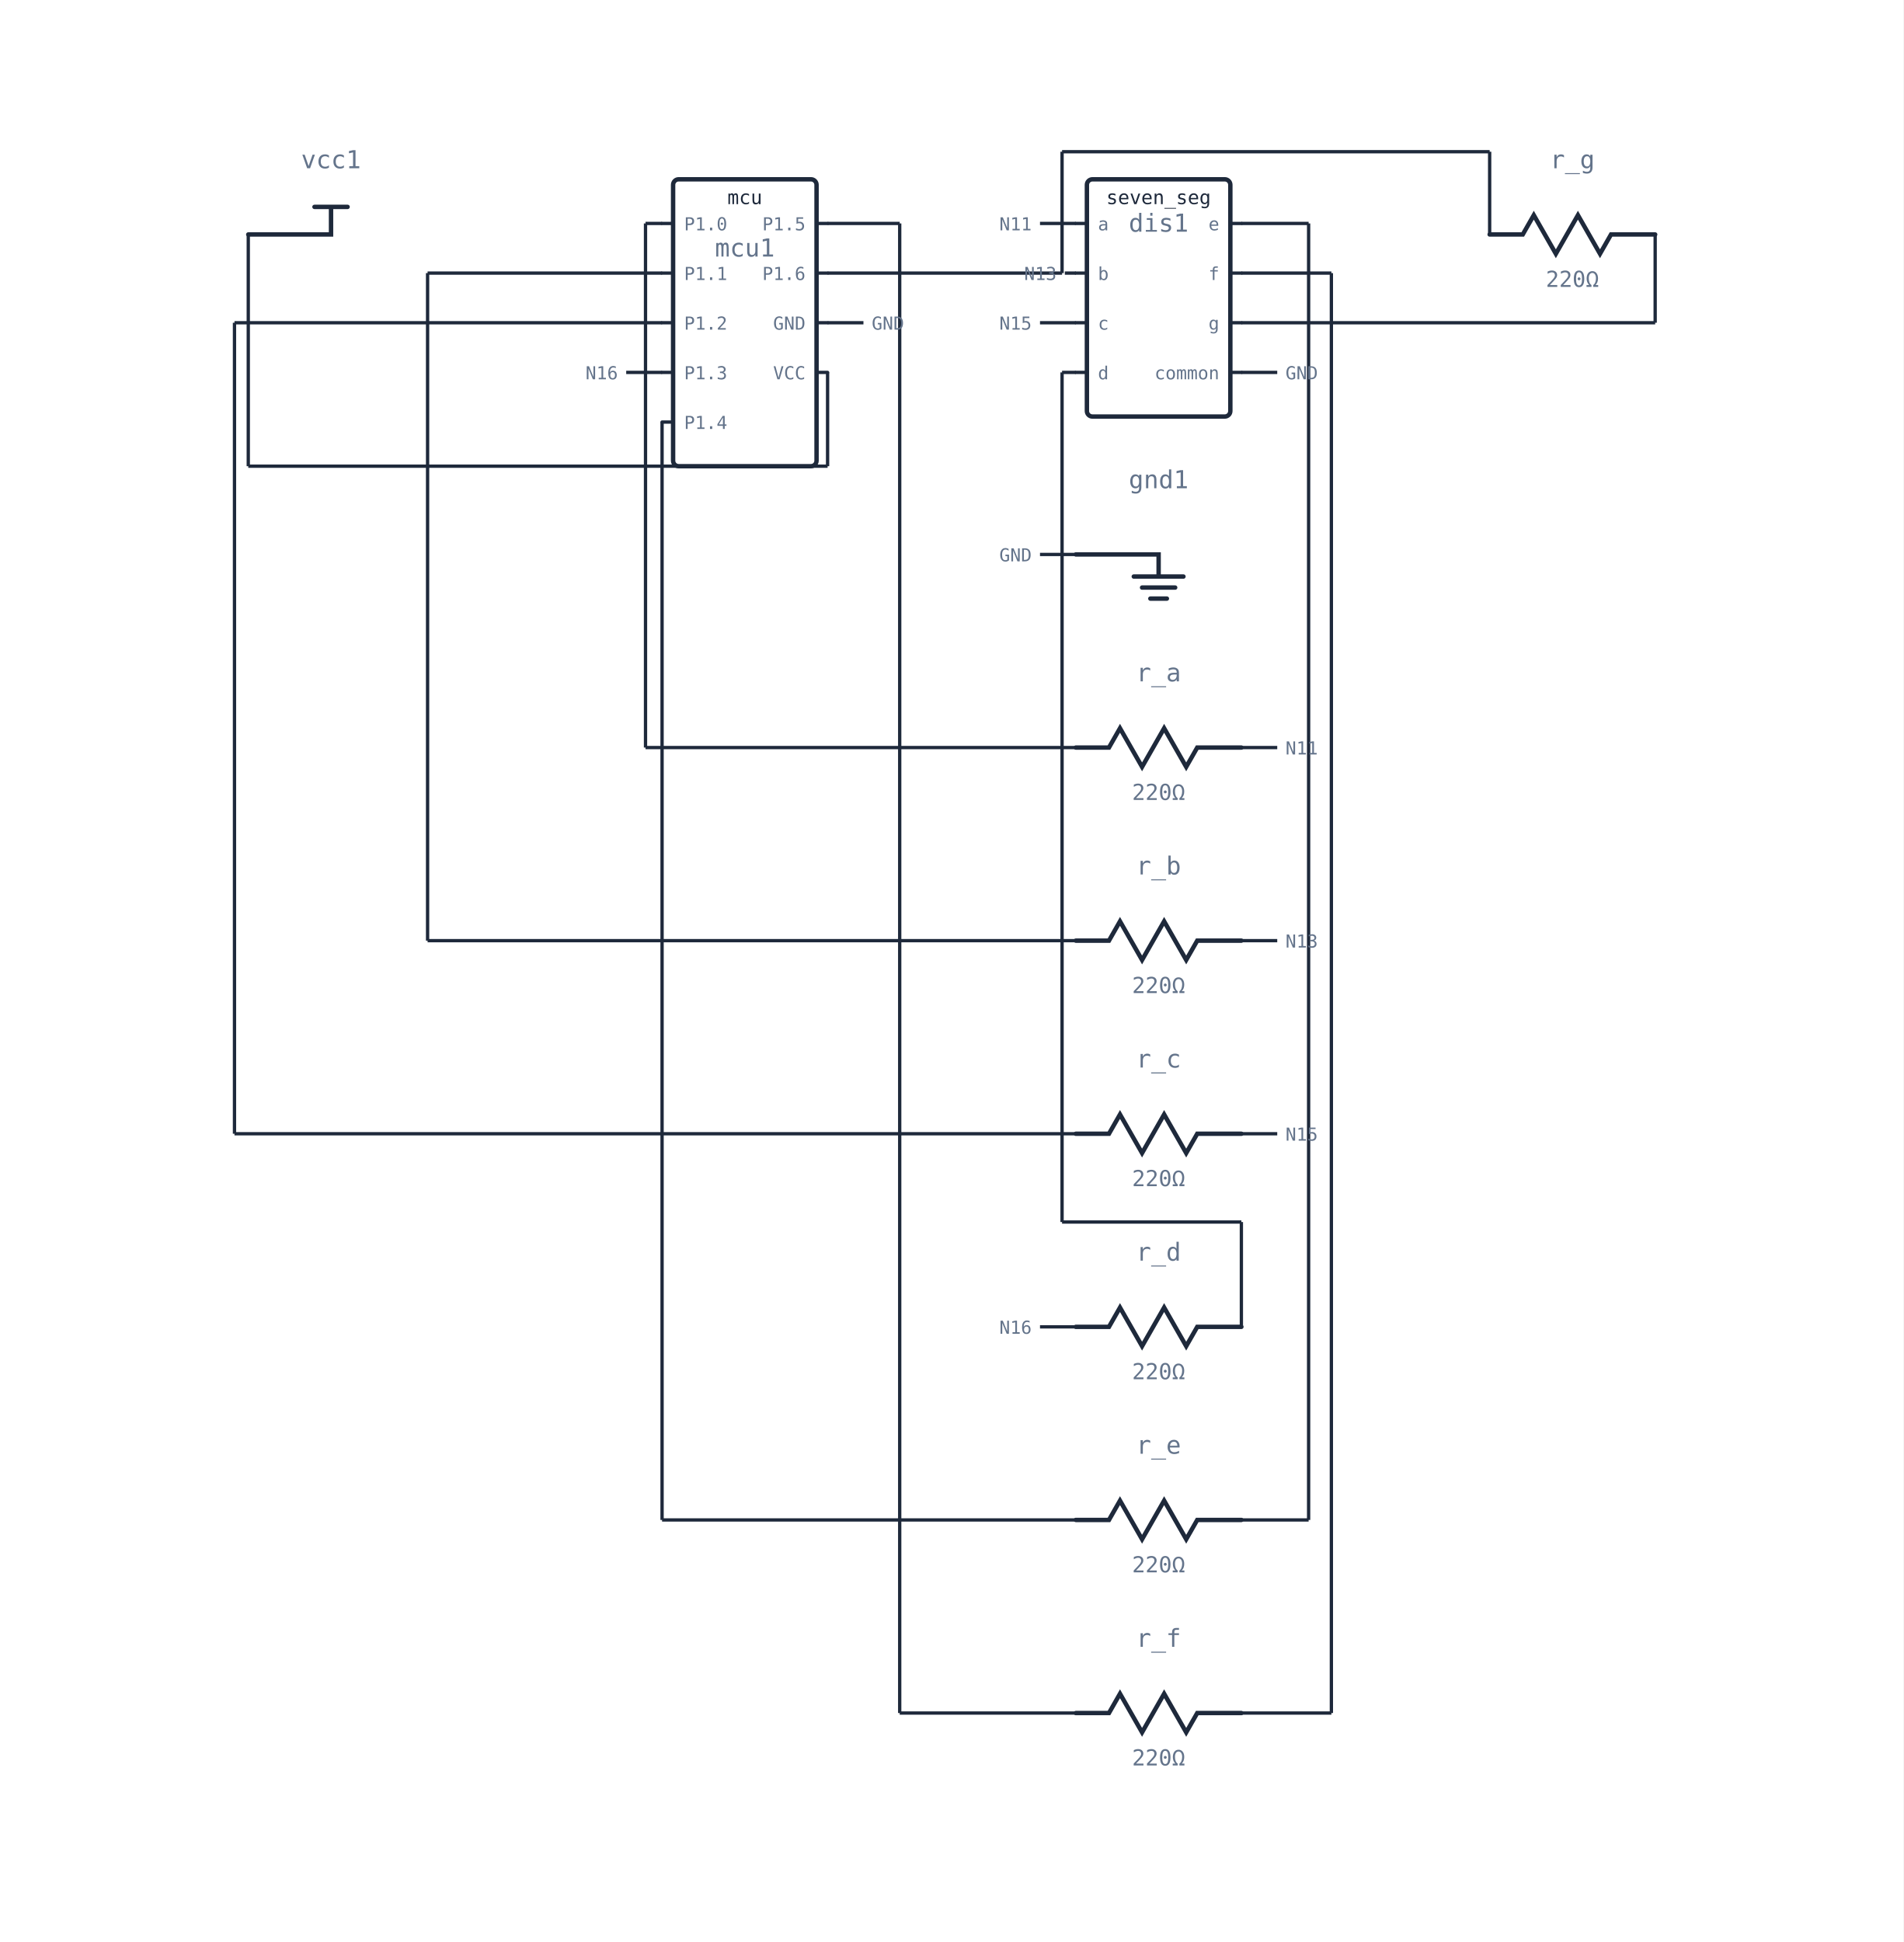
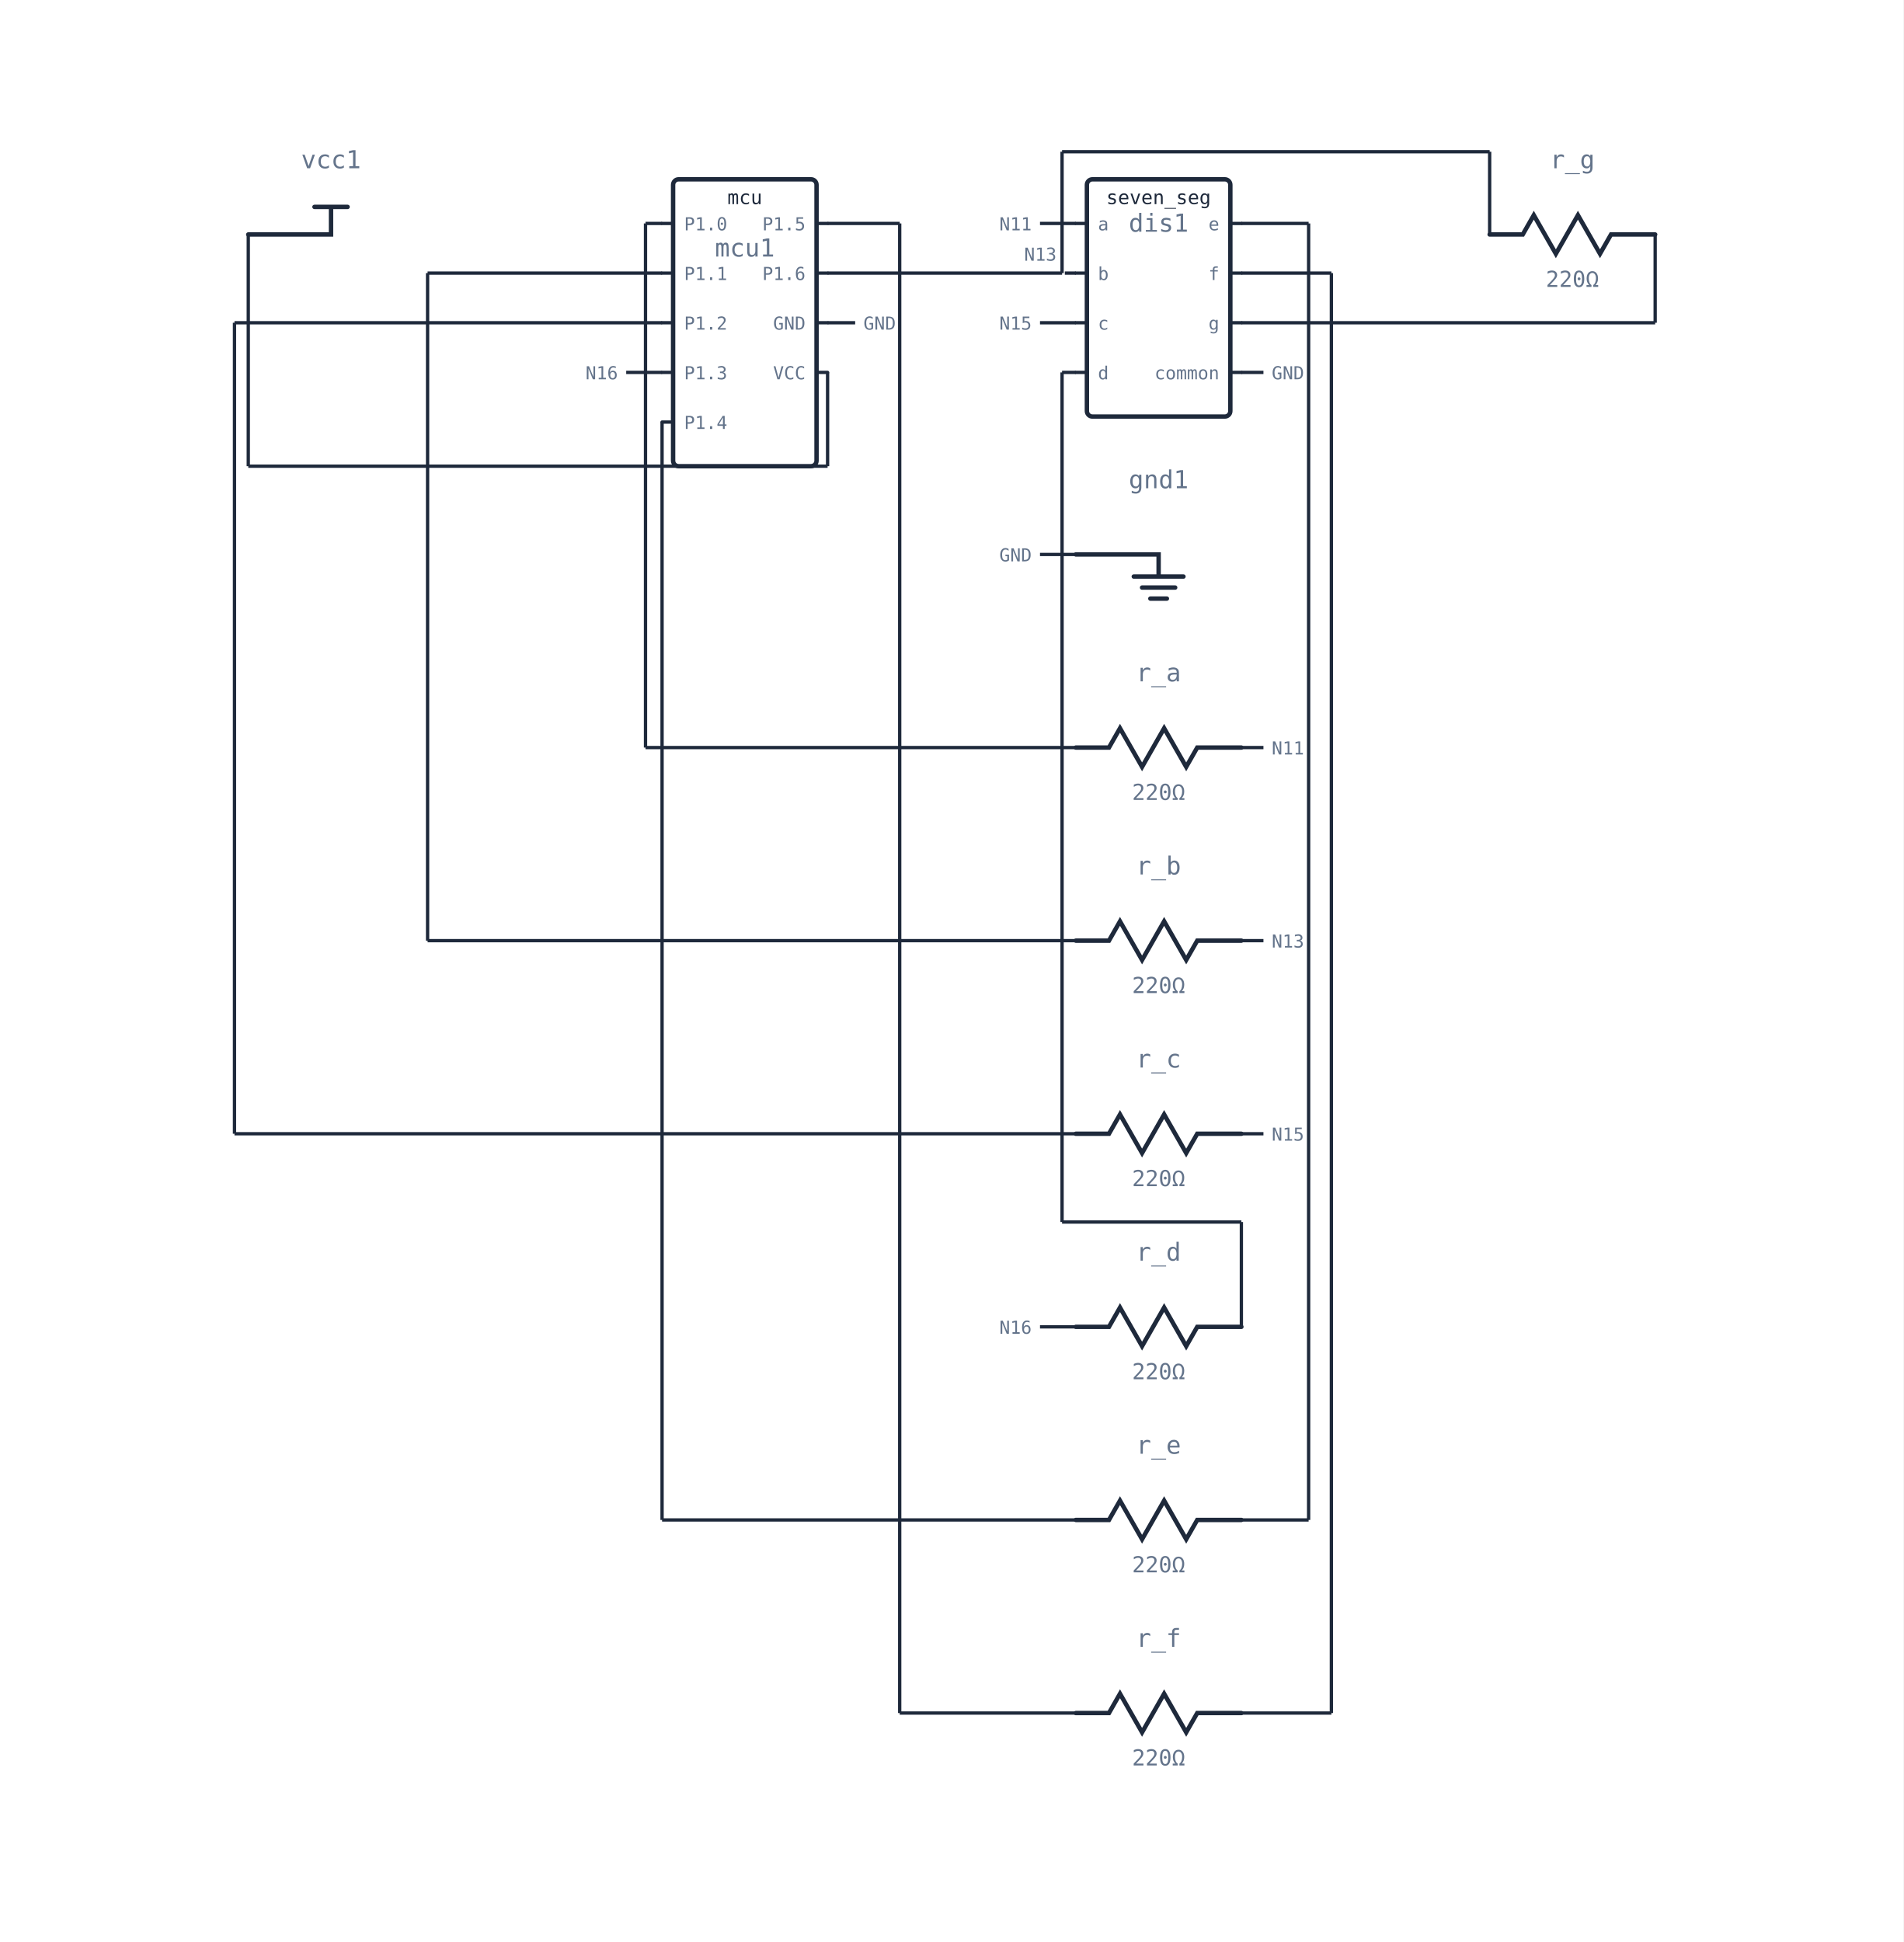
<svg xmlns="http://www.w3.org/2000/svg" width="690" height="704" viewBox="0 0 690 704">
  <rect width="690" height="704" fill="#ffffff" />
  <g fill="none" stroke="#1e293b" stroke-width="1.2">
    <line x1="90" y1="85" x2="90" y2="169" />
    <line x1="90" y1="169" x2="300" y2="169" />
    <line x1="300" y1="169" x2="300" y2="135" />
  </g>
  <g fill="none" stroke="#1e293b" stroke-width="1.2">
    <line x1="390" y1="135" x2="385" y2="135" />
    <line x1="385" y1="135" x2="385" y2="443" />
    <line x1="385" y1="443" x2="450" y2="443" />
    <line x1="450" y1="443" x2="450" y2="481" />
  </g>
  <g fill="none" stroke="#1e293b" stroke-width="1.2">
    <line x1="240" y1="153" x2="240" y2="551" />
    <line x1="240" y1="551" x2="390" y2="551" />
  </g>
  <g fill="none" stroke="#1e293b" stroke-width="1.2">
    <line x1="474.375" y1="81" x2="474.375" y2="551" />
    <line x1="450" y1="81" x2="474.375" y2="81" />
    <line x1="450" y1="551" x2="474.375" y2="551" />
  </g>
  <g fill="none" stroke="#1e293b" stroke-width="1.2">
    <line x1="326.143" y1="81" x2="326.143" y2="621" />
    <line x1="300" y1="81" x2="326.143" y2="81" />
    <line x1="390" y1="621" x2="326.143" y2="621" />
  </g>
  <g fill="none" stroke="#1e293b" stroke-width="1.2">
    <line x1="482.625" y1="99" x2="482.625" y2="621" />
    <line x1="450" y1="99" x2="482.625" y2="99" />
    <line x1="450" y1="621" x2="482.625" y2="621" />
  </g>
  <g fill="none" stroke="#1e293b" stroke-width="1.2">
    <line x1="540" y1="85" x2="540" y2="55" />
    <line x1="540" y1="55" x2="385" y2="55" />
    <line x1="385" y1="55" x2="385" y2="99" />
    <line x1="385" y1="99" x2="300" y2="99" />
  </g>
  <g fill="none" stroke="#1e293b" stroke-width="1.2">
    <line x1="600" y1="85" x2="600" y2="117" />
    <line x1="600" y1="117" x2="450" y2="117" />
  </g>
  <g fill="none" stroke="#1e293b" stroke-width="1.2">
    <line x1="240" y1="81" x2="234" y2="81" />
    <line x1="234" y1="81" x2="234" y2="271" />
    <line x1="234" y1="271" x2="390" y2="271" />
  </g>
  <g fill="none" stroke="#1e293b" stroke-width="1.2">
    <line x1="240" y1="99" x2="155" y2="99" />
    <line x1="155" y1="99" x2="155" y2="341" />
    <line x1="155" y1="341" x2="390" y2="341" />
  </g>
  <g fill="none" stroke="#1e293b" stroke-width="1.2">
    <line x1="240" y1="117" x2="85" y2="117" />
    <line x1="85" y1="117" x2="85" y2="411" />
    <line x1="85" y1="411" x2="390" y2="411" />
  </g>
  <g>
-     <line x1="300" y1="117" x2="313" y2="117" stroke="#1e293b" stroke-width="1.2" />
-     <text x="316" y="119.5" text-anchor="start" font-size="6.5" font-family="monospace" fill="#64748b">GND</text>
+     <line x1="300" y1="117" x2="310" y2="117" stroke="#1e293b" stroke-width="1.2" />
+     <text x="313" y="119.5" text-anchor="start" font-size="6.5" font-family="monospace" fill="#64748b">GND</text>
  </g>
  <g>
-     <line x1="450" y1="135" x2="463" y2="135" stroke="#1e293b" stroke-width="1.2" />
-     <text x="466" y="137.5" text-anchor="start" font-size="6.5" font-family="monospace" fill="#64748b">GND</text>
+     <line x1="450" y1="135" x2="458" y2="135" stroke="#1e293b" stroke-width="1.2" />
+     <text x="461" y="137.5" text-anchor="start" font-size="6.5" font-family="monospace" fill="#64748b">GND</text>
  </g>
  <g>
    <line x1="390" y1="201" x2="377" y2="201" stroke="#1e293b" stroke-width="1.2" />
    <text x="374" y="203.5" text-anchor="end" font-size="6.5" font-family="monospace" fill="#64748b">GND</text>
  </g>
  <g>
    <line x1="390" y1="81" x2="377" y2="81" stroke="#1e293b" stroke-width="1.2" />
    <text x="374" y="83.5" text-anchor="end" font-size="6.5" font-family="monospace" fill="#64748b">N11</text>
  </g>
  <g>
-     <line x1="450" y1="271" x2="463" y2="271" stroke="#1e293b" stroke-width="1.2" />
-     <text x="466" y="273.5" text-anchor="start" font-size="6.5" font-family="monospace" fill="#64748b">N11</text>
+     <line x1="450" y1="271" x2="458" y2="271" stroke="#1e293b" stroke-width="1.2" />
+     <text x="461" y="273.5" text-anchor="start" font-size="6.5" font-family="monospace" fill="#64748b">N11</text>
  </g>
  <g>
    <line x1="390" y1="99" x2="386" y2="99" stroke="#1e293b" stroke-width="1.2" />
-     <text x="383" y="101.5" text-anchor="end" font-size="6.5" font-family="monospace" fill="#64748b">N13</text>
+     <text x="383" y="94.5" text-anchor="end" font-size="6.5" font-family="monospace" fill="#64748b">N13</text>
  </g>
  <g>
-     <line x1="450" y1="341" x2="463" y2="341" stroke="#1e293b" stroke-width="1.2" />
-     <text x="466" y="343.5" text-anchor="start" font-size="6.5" font-family="monospace" fill="#64748b">N13</text>
+     <line x1="450" y1="341" x2="458" y2="341" stroke="#1e293b" stroke-width="1.2" />
+     <text x="461" y="343.5" text-anchor="start" font-size="6.5" font-family="monospace" fill="#64748b">N13</text>
  </g>
  <g>
    <line x1="390" y1="117" x2="377" y2="117" stroke="#1e293b" stroke-width="1.2" />
    <text x="374" y="119.5" text-anchor="end" font-size="6.5" font-family="monospace" fill="#64748b">N15</text>
  </g>
  <g>
-     <line x1="450" y1="411" x2="463" y2="411" stroke="#1e293b" stroke-width="1.2" />
-     <text x="466" y="413.5" text-anchor="start" font-size="6.5" font-family="monospace" fill="#64748b">N15</text>
+     <line x1="450" y1="411" x2="458" y2="411" stroke="#1e293b" stroke-width="1.2" />
+     <text x="461" y="413.5" text-anchor="start" font-size="6.5" font-family="monospace" fill="#64748b">N15</text>
  </g>
  <g>
    <line x1="240" y1="135" x2="227" y2="135" stroke="#1e293b" stroke-width="1.2" />
    <text x="224" y="137.5" text-anchor="end" font-size="6.5" font-family="monospace" fill="#64748b">N16</text>
  </g>
  <g>
    <line x1="390" y1="481" x2="377" y2="481" stroke="#1e293b" stroke-width="1.2" />
    <text x="374" y="483.5" text-anchor="end" font-size="6.5" font-family="monospace" fill="#64748b">N16</text>
  </g>
  <g transform="translate(120 85)" stroke="#1e293b" stroke-width="1.6" fill="none" stroke-linecap="round">
    <path d="M -30 0 L 0 0 L 0 -10 M -6 -10 L 6 -10" />
    <text x="0" y="-24" text-anchor="middle" font-size="9" font-family="monospace" fill="#64748b" stroke="none">vcc1</text>
  </g>
  <g transform="translate(420 201)" stroke="#1e293b" stroke-width="1.6" fill="none" stroke-linecap="round">
    <path d="M -30 0 L 0 0 L 0 8 M -9 8 L 9 8 M -6 12 L 6 12 M -3 16 L 3 16" />
    <text x="0" y="-24" text-anchor="middle" font-size="9" font-family="monospace" fill="#64748b" stroke="none">gnd1</text>
  </g>
  <g transform="translate(270 117)" stroke="#1e293b" stroke-width="1.6" fill="none" stroke-linecap="round">
    <rect x="-26" y="-52" width="52" height="104" rx="2" />
    <path d="M -26 -36 L -30 -36" stroke-width="1.2" />
    <text x="-22" y="-33.5" text-anchor="start" font-size="6.5" font-family="monospace" fill="#64748b" stroke="none">P1.0</text>
    <path d="M -26 -18 L -30 -18" stroke-width="1.2" />
    <text x="-22" y="-15.5" text-anchor="start" font-size="6.5" font-family="monospace" fill="#64748b" stroke="none">P1.1</text>
    <path d="M -26 0 L -30 0" stroke-width="1.2" />
    <text x="-22" y="2.5" text-anchor="start" font-size="6.5" font-family="monospace" fill="#64748b" stroke="none">P1.2</text>
    <path d="M -26 18 L -30 18" stroke-width="1.2" />
    <text x="-22" y="20.5" text-anchor="start" font-size="6.5" font-family="monospace" fill="#64748b" stroke="none">P1.3</text>
    <path d="M -26 36 L -30 36" stroke-width="1.2" />
    <text x="-22" y="38.5" text-anchor="start" font-size="6.5" font-family="monospace" fill="#64748b" stroke="none">P1.4</text>
    <path d="M 26 -36 L 30 -36" stroke-width="1.2" />
    <text x="22" y="-33.5" text-anchor="end" font-size="6.5" font-family="monospace" fill="#64748b" stroke="none">P1.5</text>
    <path d="M 26 -18 L 30 -18" stroke-width="1.2" />
    <text x="22" y="-15.5" text-anchor="end" font-size="6.5" font-family="monospace" fill="#64748b" stroke="none">P1.6</text>
    <path d="M 26 0 L 30 0" stroke-width="1.2" />
    <text x="22" y="2.5" text-anchor="end" font-size="6.5" font-family="monospace" fill="#64748b" stroke="none">GND</text>
    <path d="M 26 18 L 30 18" stroke-width="1.2" />
    <text x="22" y="20.5" text-anchor="end" font-size="6.5" font-family="monospace" fill="#64748b" stroke="none">VCC</text>
    <text x="0" y="-43" text-anchor="middle" font-size="7" font-family="monospace" fill="#1e293b" stroke="none">mcu</text>
    <text x="0" y="-24" text-anchor="middle" font-size="9" font-family="monospace" fill="#64748b" stroke="none">mcu1</text>
  </g>
  <g transform="translate(420 108)" stroke="#1e293b" stroke-width="1.6" fill="none" stroke-linecap="round">
    <rect x="-26" y="-43" width="52" height="86" rx="2" />
    <path d="M -26 -27 L -30 -27" stroke-width="1.2" />
    <text x="-22" y="-24.5" text-anchor="start" font-size="6.5" font-family="monospace" fill="#64748b" stroke="none">a</text>
    <path d="M -26 -9 L -30 -9" stroke-width="1.2" />
    <text x="-22" y="-6.5" text-anchor="start" font-size="6.5" font-family="monospace" fill="#64748b" stroke="none">b</text>
    <path d="M -26 9 L -30 9" stroke-width="1.2" />
    <text x="-22" y="11.5" text-anchor="start" font-size="6.5" font-family="monospace" fill="#64748b" stroke="none">c</text>
    <path d="M -26 27 L -30 27" stroke-width="1.2" />
    <text x="-22" y="29.5" text-anchor="start" font-size="6.5" font-family="monospace" fill="#64748b" stroke="none">d</text>
    <path d="M 26 -27 L 30 -27" stroke-width="1.2" />
    <text x="22" y="-24.5" text-anchor="end" font-size="6.5" font-family="monospace" fill="#64748b" stroke="none">e</text>
    <path d="M 26 -9 L 30 -9" stroke-width="1.2" />
    <text x="22" y="-6.5" text-anchor="end" font-size="6.5" font-family="monospace" fill="#64748b" stroke="none">f</text>
    <path d="M 26 9 L 30 9" stroke-width="1.2" />
    <text x="22" y="11.5" text-anchor="end" font-size="6.5" font-family="monospace" fill="#64748b" stroke="none">g</text>
    <path d="M 26 27 L 30 27" stroke-width="1.2" />
    <text x="22" y="29.5" text-anchor="end" font-size="6.5" font-family="monospace" fill="#64748b" stroke="none">common</text>
    <text x="0" y="-34" text-anchor="middle" font-size="7" font-family="monospace" fill="#1e293b" stroke="none">seven_seg</text>
    <text x="0" y="-24" text-anchor="middle" font-size="9" font-family="monospace" fill="#64748b" stroke="none">dis1</text>
  </g>
  <g transform="translate(420 271)" stroke="#1e293b" stroke-width="1.6" fill="none" stroke-linecap="round">
    <path d="M -30 0 L -18 0 L -14 -7 L -6 7 L 2 -7 L 10 7 L 14 0 L 30 0" />
    <text x="0" y="19" text-anchor="middle" font-size="8" font-family="monospace" fill="#64748b" stroke="none">220Ω</text>
    <text x="0" y="-24" text-anchor="middle" font-size="9" font-family="monospace" fill="#64748b" stroke="none">r_a</text>
  </g>
  <g transform="translate(420 341)" stroke="#1e293b" stroke-width="1.6" fill="none" stroke-linecap="round">
    <path d="M -30 0 L -18 0 L -14 -7 L -6 7 L 2 -7 L 10 7 L 14 0 L 30 0" />
    <text x="0" y="19" text-anchor="middle" font-size="8" font-family="monospace" fill="#64748b" stroke="none">220Ω</text>
    <text x="0" y="-24" text-anchor="middle" font-size="9" font-family="monospace" fill="#64748b" stroke="none">r_b</text>
  </g>
  <g transform="translate(420 411)" stroke="#1e293b" stroke-width="1.6" fill="none" stroke-linecap="round">
    <path d="M -30 0 L -18 0 L -14 -7 L -6 7 L 2 -7 L 10 7 L 14 0 L 30 0" />
    <text x="0" y="19" text-anchor="middle" font-size="8" font-family="monospace" fill="#64748b" stroke="none">220Ω</text>
    <text x="0" y="-24" text-anchor="middle" font-size="9" font-family="monospace" fill="#64748b" stroke="none">r_c</text>
  </g>
  <g transform="translate(420 481)" stroke="#1e293b" stroke-width="1.6" fill="none" stroke-linecap="round">
    <path d="M -30 0 L -18 0 L -14 -7 L -6 7 L 2 -7 L 10 7 L 14 0 L 30 0" />
    <text x="0" y="19" text-anchor="middle" font-size="8" font-family="monospace" fill="#64748b" stroke="none">220Ω</text>
    <text x="0" y="-24" text-anchor="middle" font-size="9" font-family="monospace" fill="#64748b" stroke="none">r_d</text>
  </g>
  <g transform="translate(420 551)" stroke="#1e293b" stroke-width="1.6" fill="none" stroke-linecap="round">
    <path d="M -30 0 L -18 0 L -14 -7 L -6 7 L 2 -7 L 10 7 L 14 0 L 30 0" />
    <text x="0" y="19" text-anchor="middle" font-size="8" font-family="monospace" fill="#64748b" stroke="none">220Ω</text>
    <text x="0" y="-24" text-anchor="middle" font-size="9" font-family="monospace" fill="#64748b" stroke="none">r_e</text>
  </g>
  <g transform="translate(420 621)" stroke="#1e293b" stroke-width="1.6" fill="none" stroke-linecap="round">
    <path d="M -30 0 L -18 0 L -14 -7 L -6 7 L 2 -7 L 10 7 L 14 0 L 30 0" />
    <text x="0" y="19" text-anchor="middle" font-size="8" font-family="monospace" fill="#64748b" stroke="none">220Ω</text>
    <text x="0" y="-24" text-anchor="middle" font-size="9" font-family="monospace" fill="#64748b" stroke="none">r_f</text>
  </g>
  <g transform="translate(570 85)" stroke="#1e293b" stroke-width="1.6" fill="none" stroke-linecap="round">
    <path d="M -30 0 L -18 0 L -14 -7 L -6 7 L 2 -7 L 10 7 L 14 0 L 30 0" />
    <text x="0" y="19" text-anchor="middle" font-size="8" font-family="monospace" fill="#64748b" stroke="none">220Ω</text>
    <text x="0" y="-24" text-anchor="middle" font-size="9" font-family="monospace" fill="#64748b" stroke="none">r_g</text>
  </g>
</svg>
